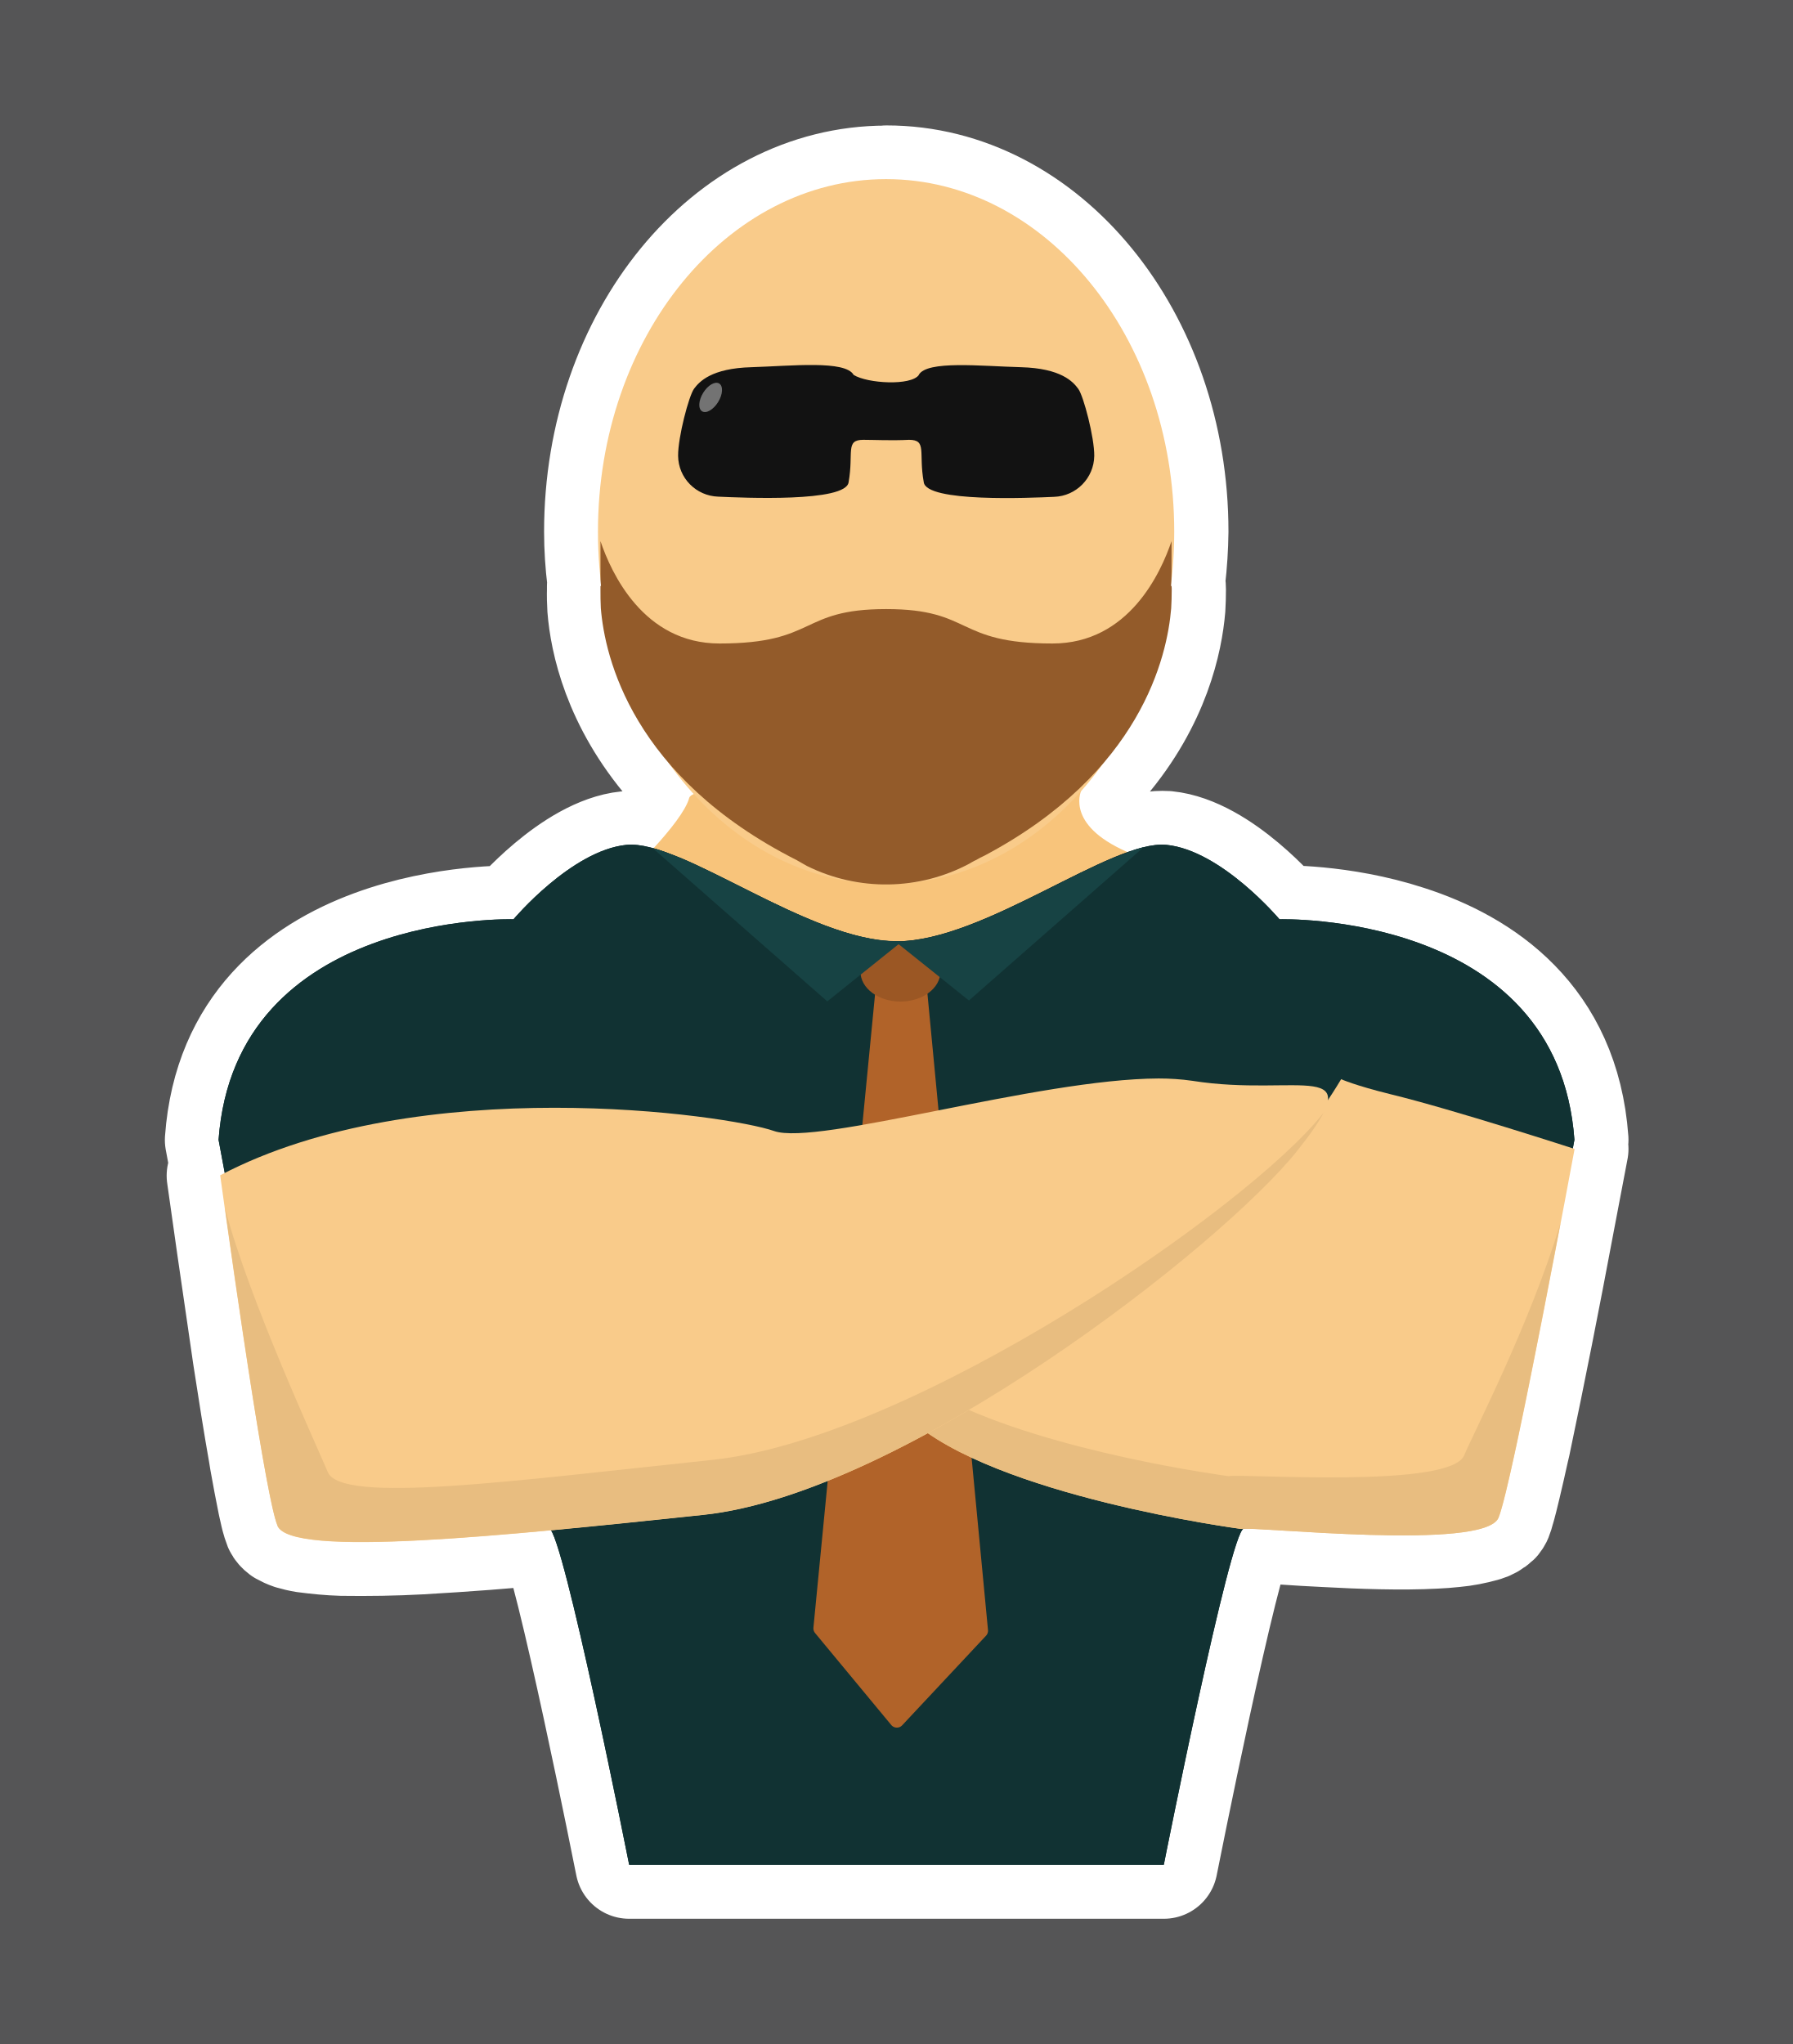
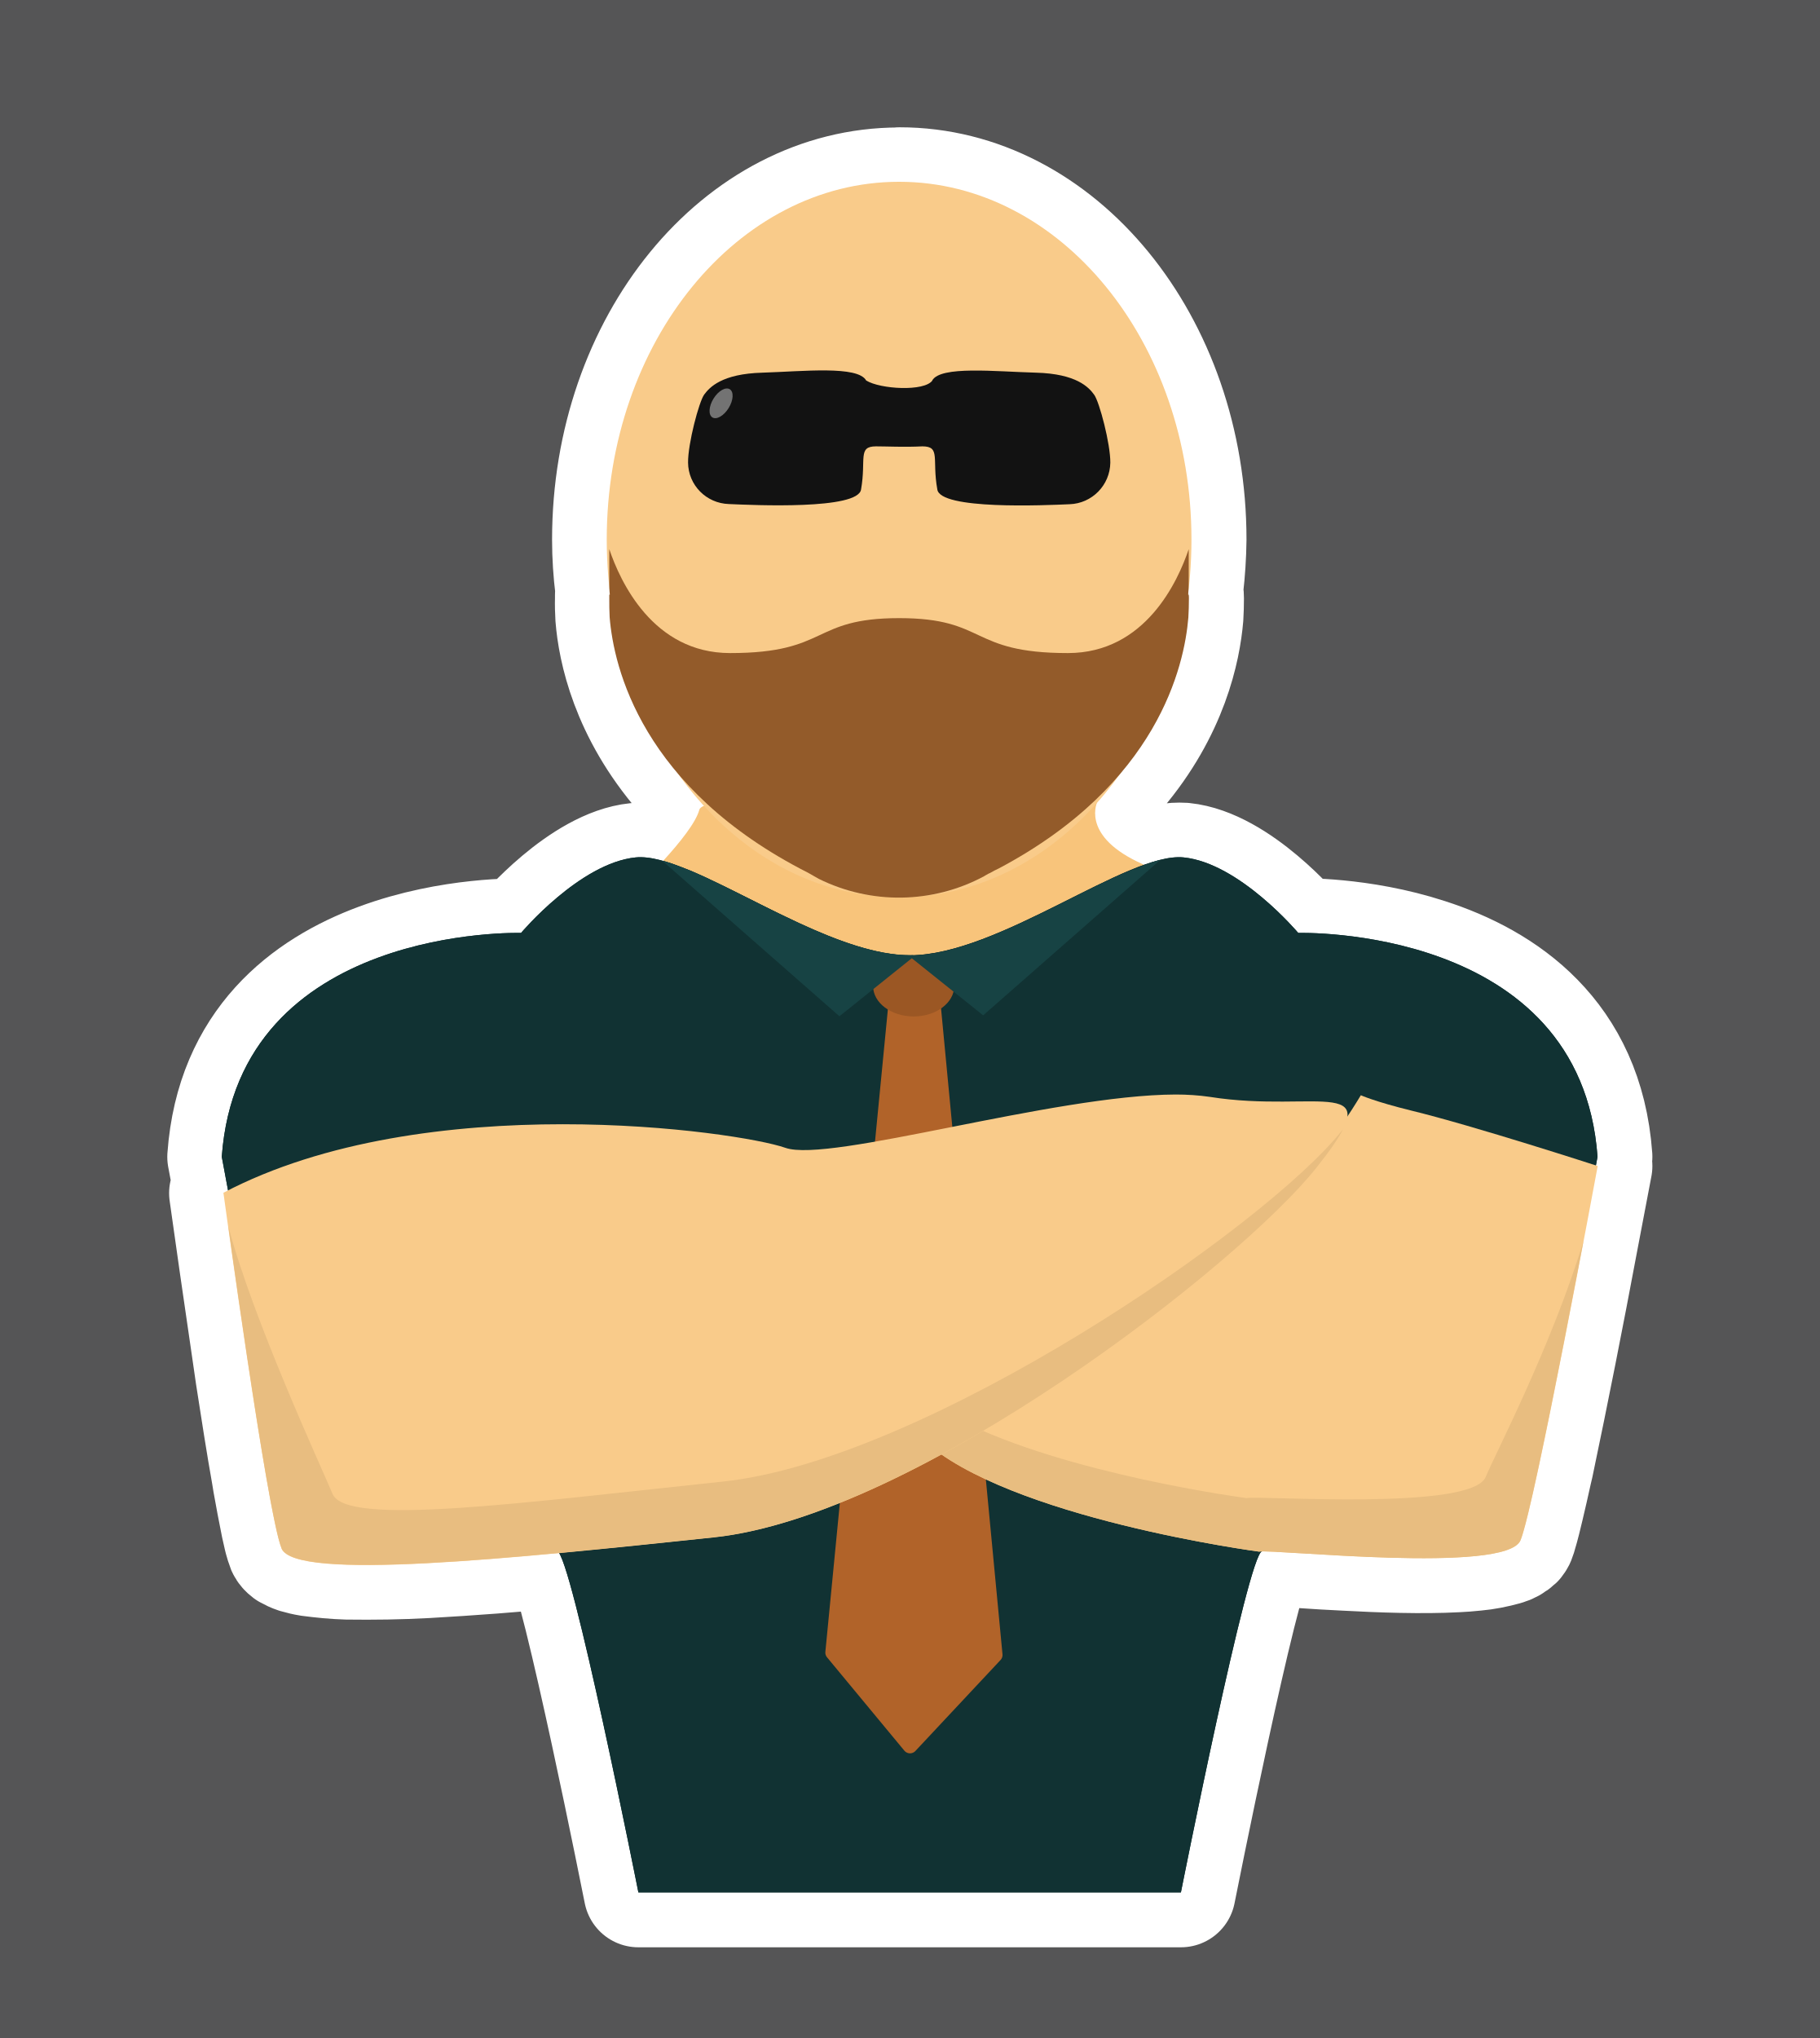
- <svg xmlns="http://www.w3.org/2000/svg" width="100" height="114" viewBox="0 0 100 114">
+ <svg xmlns="http://www.w3.org/2000/svg" width="100" height="112" viewBox="0 0 100 112">
  <g id="Aufstellung">
-     <rect id="Hintergrund" x="-7" width="114" height="114" rx="6" ry="6" fill="#555556" />
+     <rect id="Hintergrund" x="-6" width="112" height="112" rx="6" ry="6" fill="#555556" />
  </g>
  <g id="Icon">
    <path d="M49.42,10.01c-8.88,0-16.07,8.79-16.07,19.65h0c0,.9.06,1.8.17,2.69,0,.11,0,.23.02.34h-.03v.2c-.01.35,0,.7.02,1.04.14,1.78.84,5.22,3.84,8.69.42.59.87,1.14,1.34,1.67-.14.06-.24.14-.26.21-.2.73-1.13,1.88-2,2.83-.49-.16-1-.22-1.5-.2-3.07.31-6.3,4.15-6.3,4.15,0,0-15.53-.46-16.45,12.3l.35,1.87-.25.12c.38,2.69.76,5.38,1.16,8.07l.29,2c.3,1.94.59,3.8.88,5.43l.07.43c.14.79.29,1.58.45,2.37l.14.62.03.12c.06.21.11.39.16.51.05.11.14.21.26.3.16.09.33.17.51.23.24.07.49.13.74.17.69.09,1.38.16,2.08.18,1.46.02,2.92,0,4.38-.08,2.44-.14,4.87-.32,7.29-.56.94,1.46,4.35,18.65,4.35,18.65h29.82s3.46-17.46,4.37-18.69c.02-.02.04-.04.06-.05.14,0,.35,0,.67.02l1.66.09c.67.05,1.42.09,2.22.13,2,.11,4.3.19,6.16.09.37-.02.72-.04,1.06-.08.56-.05,1.11-.16,1.65-.31.26-.07.51-.21.7-.39.04-.05.08-.11.11-.17.06-.15.11-.31.15-.47l.06-.21.1-.38.18-.74c.14-.57.28-1.22.45-1.97l.08-.34c.86-4.09,1.67-8.2,2.44-12.31l.79-4.15-.09-.03.09-.48c-.49-6.78-5.09-9.83-9.32-11.19-3.72-1.21-7.13-1.11-7.13-1.11,0,0-3.22-3.84-6.3-4.15-.32-.02-.65,0-.96.06-.12.02-.23.05-.35.08-.15.04-.3.09-.45.14h-.01l-.38.12-.4-.19c-2.73-1.32-2.35-2.86-2.21-3.23.45-.5.87-1.03,1.27-1.58,2.93-3.44,3.61-6.84,3.76-8.61.02-.34.03-.68.03-1.03,0-.13-.01-.2-.01-.2h-.03c0-.12,0-.24.01-.37.1-.88.16-1.77.17-2.66,0-10.85-7.2-19.65-16.07-19.65h0Z" fill="#f8c47b" stroke="#fff" stroke-linejoin="round" stroke-width="6.01" />
    <path d="M34.84,48.95s3.22-3.03,3.6-4.45c.38-1.42,21.89-.47,21.89-.47,0,0-.95,1.8,2.18,3.32s5.5,2.08,5.5,2.08l-21.32,13.46-12.22-13.74.38-.19Z" fill="#f8c47b" />
    <path d="M34.94,47.12c-3.07.31-6.3,4.15-6.3,4.15,0,0-15.52-.46-16.45,12.3,0,0,3.54,19.22,4.3,21.06.77,1.85,13.37.46,14.14.62.77.15,4.46,18.75,4.46,18.75h29.82s3.69-18.6,4.46-18.75c.77-.15,13.37,1.23,14.14-.62s4.3-21.06,4.3-21.06c-.92-12.76-16.45-12.3-16.45-12.3,0,0-3.23-3.84-6.3-4.15s-10.15,5.38-15.06,5.38-11.99-5.69-15.06-5.38h0Z" fill="#113233" fill-rule="evenodd" />
    <ellipse cx="49.42" cy="29.65" rx="16.07" ry="19.66" fill="#f9cb8a" />
    <path d="M51.24,20.91c.46-.82,3.46-.49,5.7-.43s2.91.81,3.2,1.21c.29.39.9,2.71.89,3.74-.02,1.24-1.01,2.24-2.24,2.28-1.34.06-7.14.32-7.27-.82-.3-1.65.2-2.36-.82-2.36-.98.05-1.95,0-2.55,0-1.02,0-.53.71-.82,2.36-.13,1.14-5.93.87-7.27.81-1.24-.04-2.23-1.04-2.24-2.28-.01-1.03.6-3.35.89-3.74.29-.39.96-1.14,3.2-1.2,2.24-.07,5.24-.4,5.7.43.77.48,3.2.62,3.64,0h0Z" fill="#121212" fill-rule="evenodd" />
    <ellipse cx="39.63" cy="22.16" rx=".91" ry=".49" transform="translate(-.02 44.28) rotate(-58.36)" fill="#737373" />
    <path d="M34.94,47.12c-3.07.31-6.3,4.15-6.3,4.15,0,0-15.52-.46-16.45,12.3,0,0,3.54,19.22,4.3,21.06.77,1.85,13.37.46,14.14.62.77.15,4.46,18.75,4.46,18.75h29.82s3.69-18.6,4.46-18.75c.77-.15,13.37,1.23,14.14-.62s4.3-21.06,4.3-21.06c-.92-12.76-16.45-12.3-16.45-12.3,0,0-3.23-3.84-6.3-4.15s-10.15,5.38-15.06,5.38-11.99-5.69-15.06-5.38h0Z" fill="#113233" fill-rule="evenodd" />
    <path d="M49.23,55.26l-3.46,35.56,4.25,5.13,4.68-5-3.4-35.73-2.07.05Z" fill="#b16329" stroke="#b16329" stroke-linejoin="round" stroke-width=".81" />
    <path d="M69.21,85.27c.79-.15,13.59,1.25,14.37-.62s4.24-20.57,4.24-20.57c0,0-6.8-2.21-10.26-3.05-1.99-.49-2.76-.84-2.76-.84-5.38,8.96-15.03,14.04-24.08,18.93,4.69,4.32,18.48,6.15,18.48,6.15h0Z" fill="#f9cb8a" />
    <path d="M87.03,68.22c-1.72,5.7-4.89,11.78-5.37,12.95-.78,1.87-12.35,1.01-13.14,1.16,0,0-9.89-1.3-15.78-4.3l-2.02,1.09c4.69,4.32,18.48,6.15,18.48,6.15.79-.15,13.59,1.25,14.37-.62.55-1.32,2.39-10.83,3.46-16.42h0Z" fill="#e8bd80" />
    <path d="M15.47,85.1c.75,1.8,12.58.57,23.76-.61,11.18-1.18,28.91-15,33.12-20.31,4.21-5.31.08-2.96-5.85-3.9-.62-.09-1.25-.13-1.88-.13-6.71.02-19.04,3.78-21.45,2.93-2.58-.91-19.78-3.37-30.89,2.47,0,0,2.41,17.66,3.19,19.53h0Z" fill="#f9cb8a" fill-rule="evenodd" />
    <path d="M73.84,62.03l-.06.08c-4.21,5.31-22.86,18.13-34.04,19.31-11.18,1.18-20.71,2.48-21.46.68-.56-1.35-4.39-9.6-5.73-14.71.57,4.09,2.28,16.14,2.93,17.7.75,1.8,12.58.57,23.76-.61s28.91-15,33.12-20.31c.75-.94,1.22-1.63,1.48-2.15h0Z" fill="#e8bd80" fill-rule="evenodd" />
    <path d="M65.34,32.68h-.03c.02-.24.03-.48.03-.72v-1.78c-.59,1.75-2.38,5.71-6.64,5.71-5.46,0-4.42-1.92-9.28-1.92s-3.83,1.92-9.29,1.92c-4.25,0-6.05-3.96-6.64-5.71v1.78c0,.24,0,.48.03.72h-.03v.2c0,.35,0,.7.02,1.04.22,2.73,1.74,9.4,10.92,14.05l.07.04s.09.05.16.09l.05.03c.08.05.18.1.3.17,2.87,1.42,6.25,1.37,9.07-.14l.05-.03.05-.03c.07-.04.12-.07.16-.09l.07-.03c.18-.1.34-.19.5-.26,8.73-4.63,10.19-11.11,10.41-13.79.02-.34.03-.68.03-1.04,0-.07,0-.13-.01-.2" fill="#935b2a" />
    <ellipse cx="50.22" cy="54.19" rx="2.23" ry="1.67" fill="#9b5724" />
    <path d="M36.41,47.31l9.73,8.54,4.14-3.32-.1-.04c-.06,0-.12,0-.18,0-3.65,0-8.48-3.12-11.98-4.62l-1.17-.44c-.15-.05-.29-.09-.44-.13h0Z" fill="#174344" />
    <path d="M63.75,47.26c-.15.04-.31.09-.46.14l-1.46.56c-3.49,1.51-8.23,4.55-11.82,4.55h-.08s4.11,3.29,4.11,3.29l9.72-8.53Z" fill="#174344" />
  </g>
</svg>
